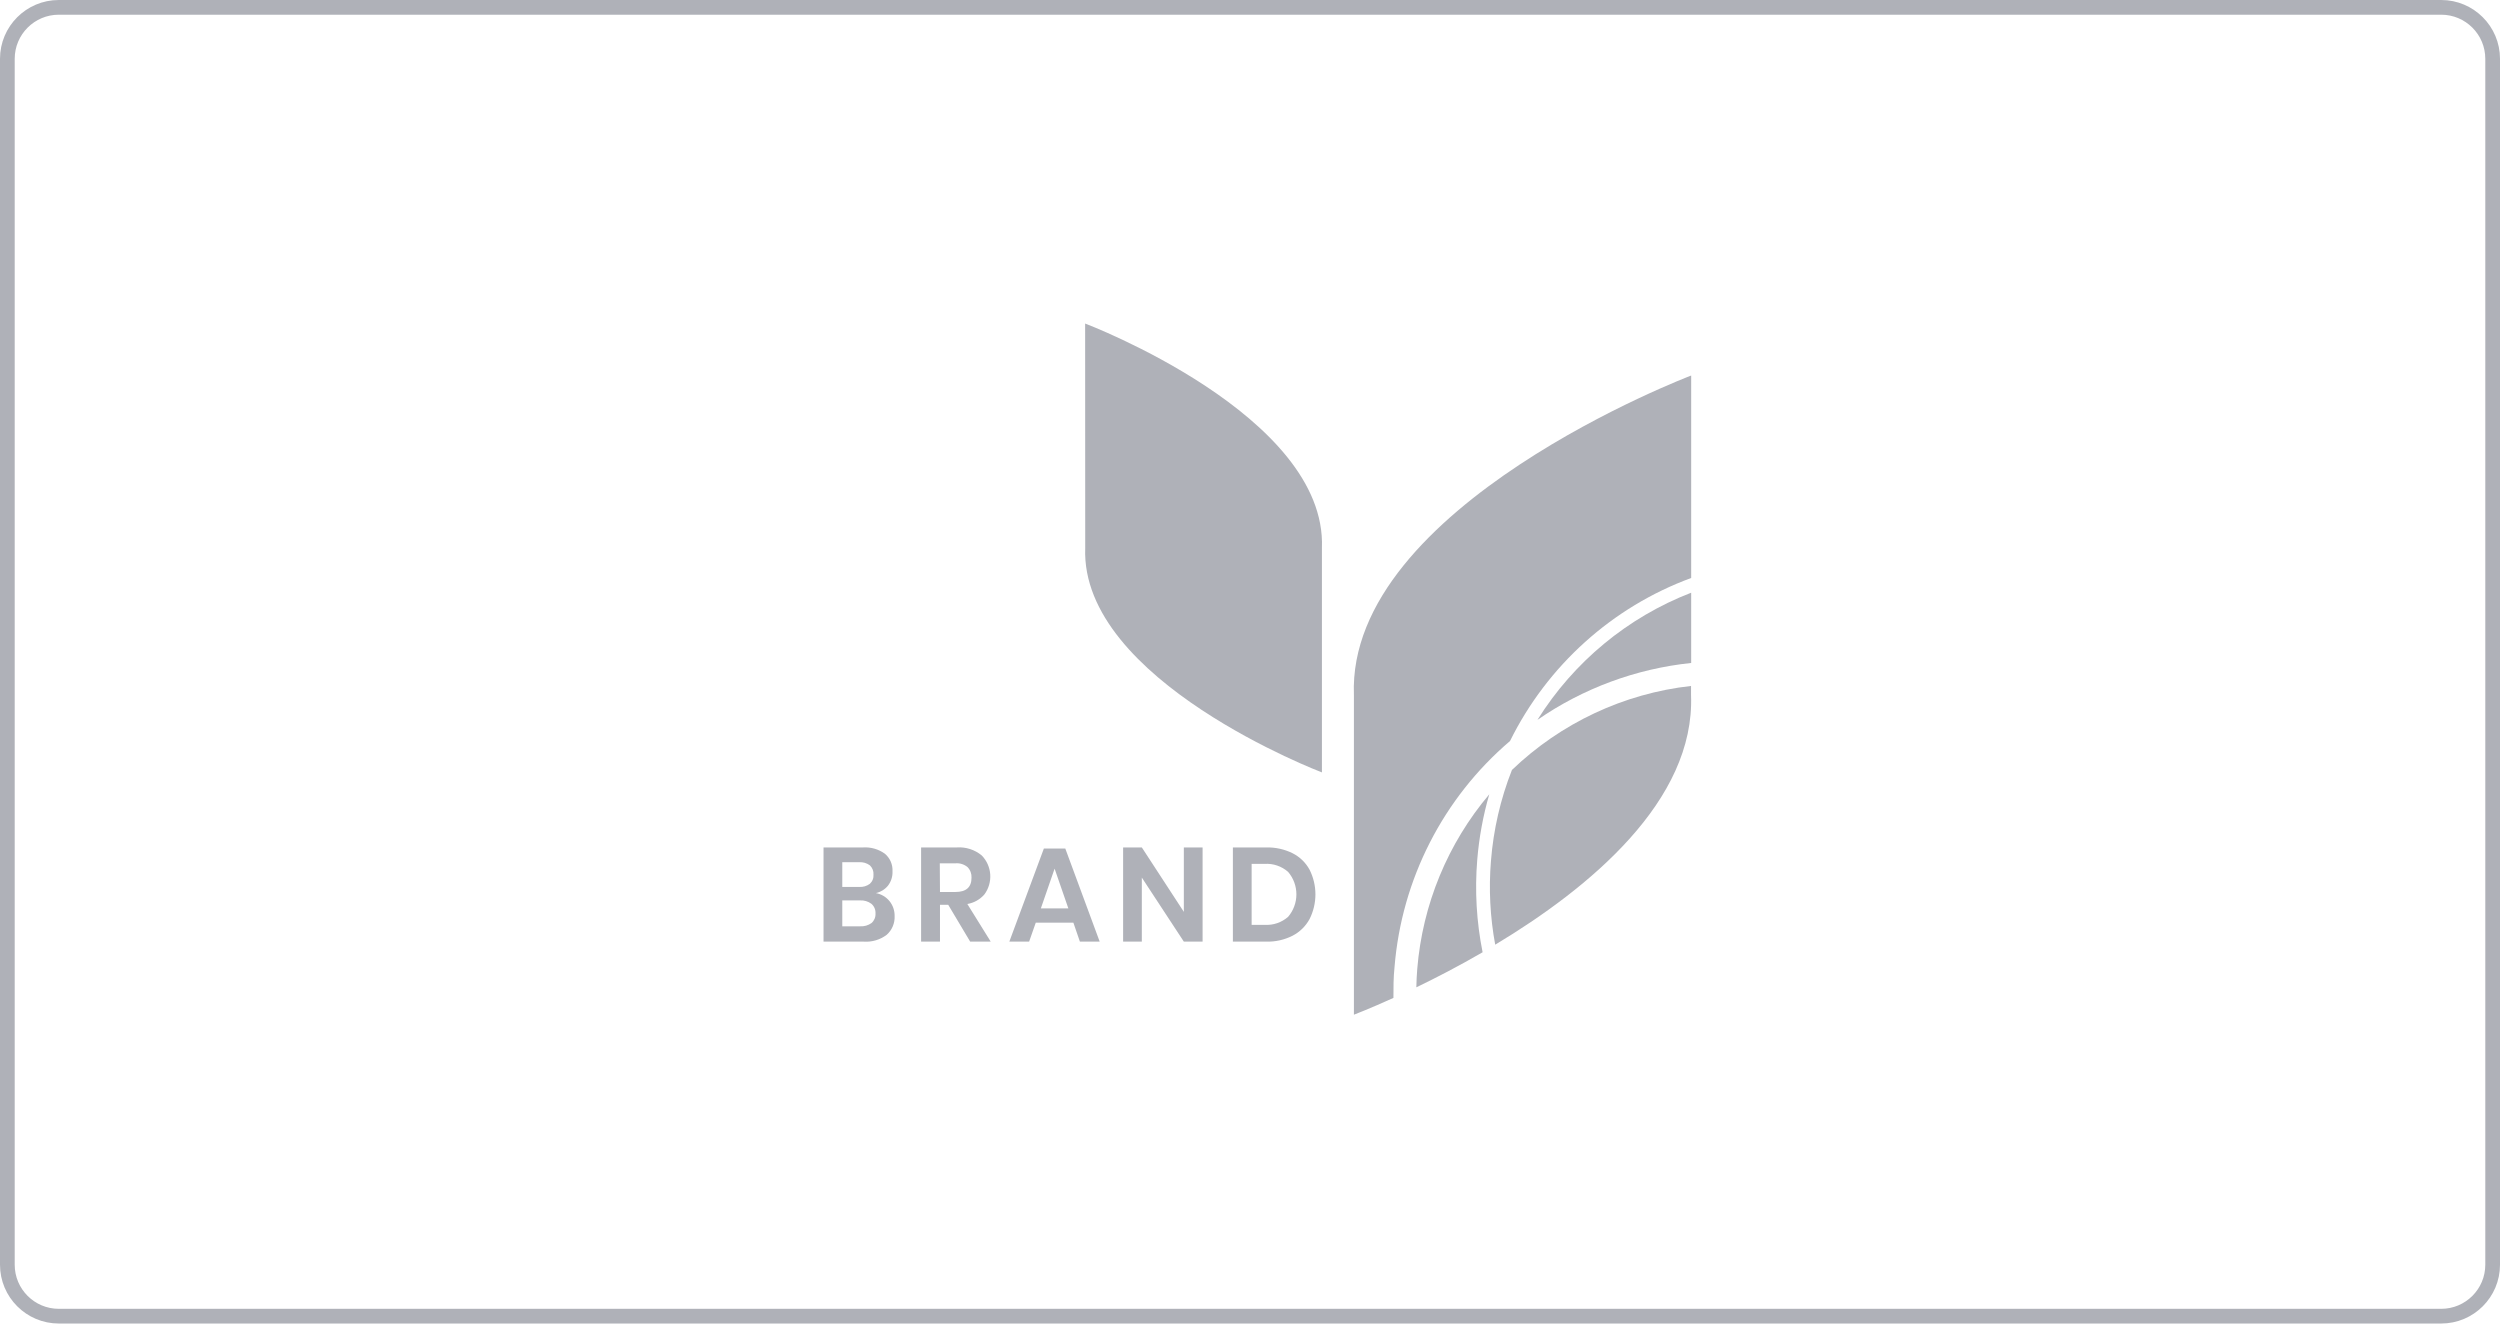
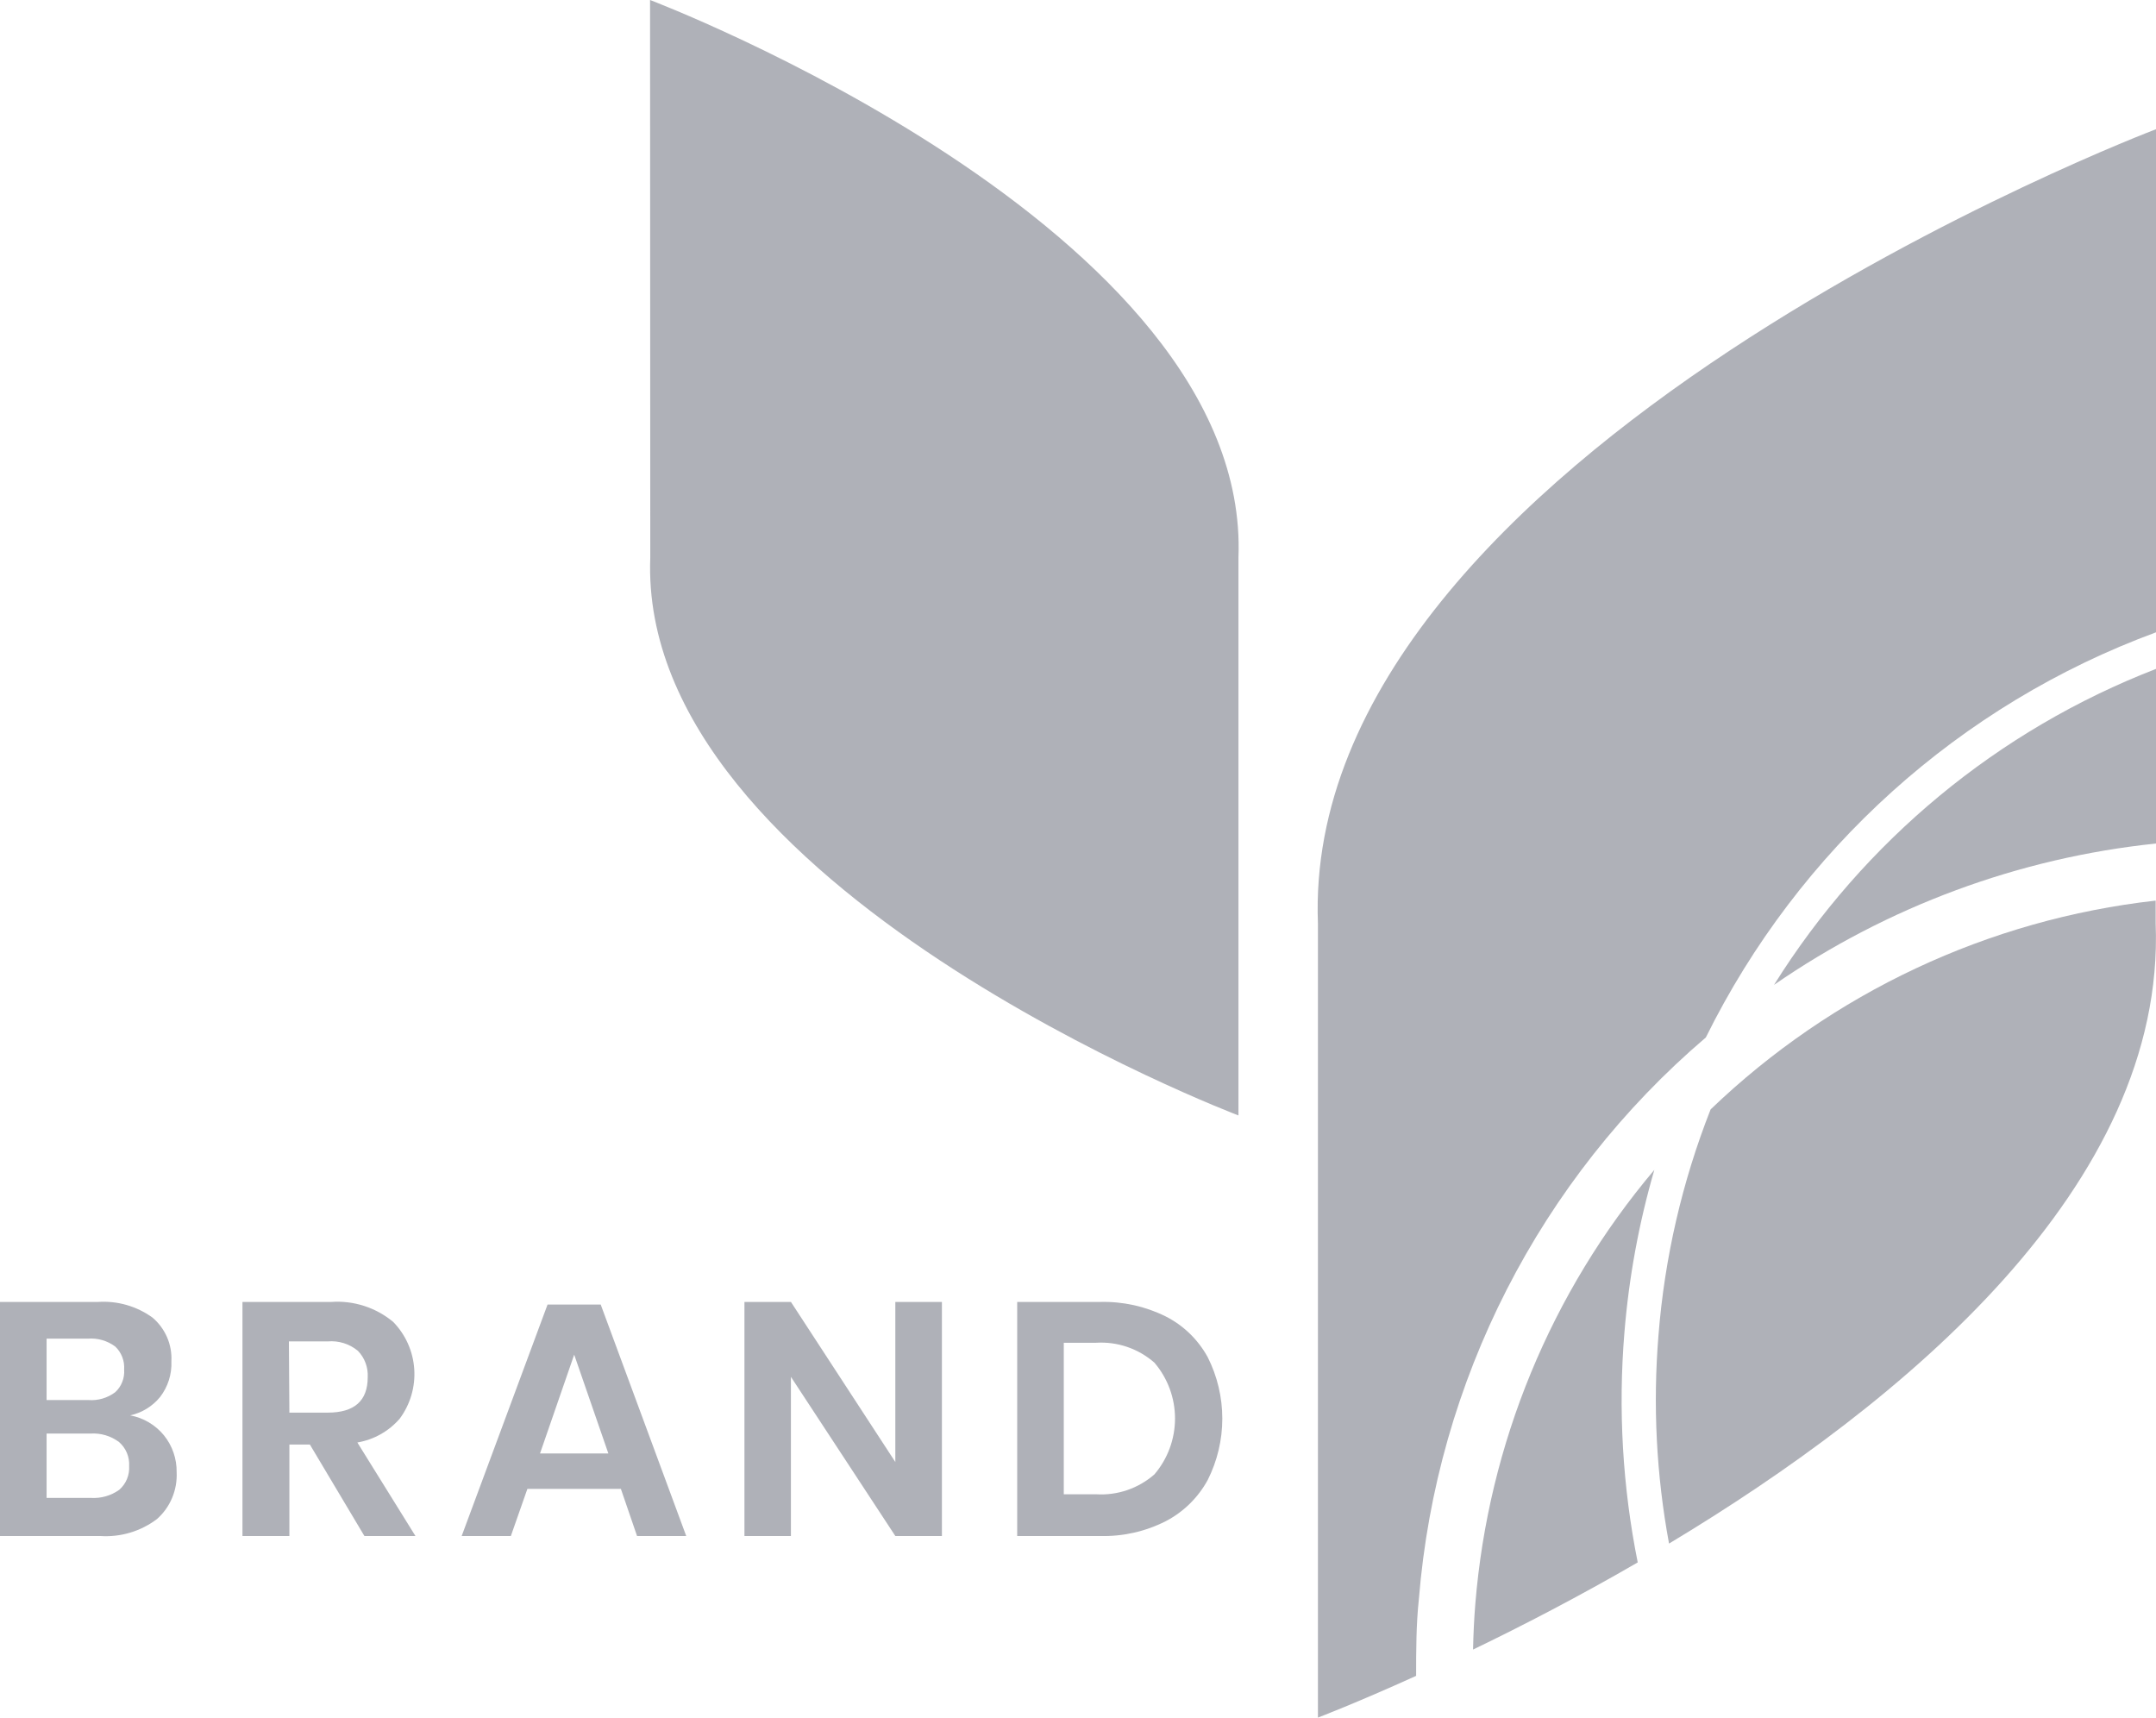
- <svg xmlns="http://www.w3.org/2000/svg" width="170" height="90" viewBox="0 0 170 90" fill="none">
-   <rect x="0.5" y="0.5" width="169" height="89" rx="3.5" stroke="#AFB1B8" />
-   <path d="M60.488 61.278C60.718 61.563 60.84 61.921 60.834 62.288C60.845 62.528 60.803 62.767 60.71 62.988C60.618 63.209 60.477 63.406 60.297 63.565C59.851 63.904 59.298 64.069 58.739 64.031H56V57.626H58.683C59.213 57.591 59.738 57.741 60.17 58.052C60.343 58.197 60.48 58.381 60.571 58.589C60.661 58.797 60.702 59.024 60.69 59.25C60.706 59.603 60.595 59.951 60.379 60.23C60.17 60.484 59.883 60.66 59.562 60.73C59.925 60.797 60.254 60.991 60.488 61.278ZM57.275 60.311H58.422C58.682 60.33 58.941 60.255 59.151 60.098C59.237 60.02 59.304 59.923 59.346 59.814C59.389 59.706 59.406 59.589 59.397 59.472C59.405 59.356 59.387 59.24 59.345 59.132C59.303 59.024 59.238 58.926 59.154 58.846C58.938 58.685 58.671 58.609 58.403 58.631H57.275V60.311ZM59.263 62.767C59.355 62.687 59.427 62.586 59.474 62.474C59.521 62.361 59.542 62.238 59.534 62.116C59.541 61.993 59.52 61.869 59.472 61.755C59.423 61.641 59.35 61.54 59.257 61.459C59.032 61.292 58.756 61.21 58.478 61.228H57.275V62.989H58.493C58.767 63.005 59.039 62.927 59.263 62.767Z" fill="#AFB1B8" />
-   <path d="M65.972 64.031L64.48 61.528H63.919V64.031H62.635V57.626H65.066C65.678 57.583 66.284 57.778 66.758 58.171C67.098 58.518 67.302 58.976 67.336 59.462C67.369 59.948 67.228 60.43 66.939 60.821C66.639 61.166 66.229 61.396 65.779 61.472L67.369 64.031H65.972ZM63.919 60.655H64.969C65.698 60.655 66.063 60.332 66.063 59.685C66.07 59.553 66.05 59.421 66.004 59.297C65.958 59.173 65.887 59.06 65.795 58.965C65.564 58.773 65.268 58.68 64.969 58.706H63.906L63.919 60.655Z" fill="#AFB1B8" />
-   <path d="M72.99 62.742H70.432L69.98 64.031H68.634L70.984 57.698H72.439L74.779 64.031H73.433L72.99 62.742ZM72.648 61.772L71.713 59.069L70.778 61.772H72.648Z" fill="#AFB1B8" />
-   <path d="M81.776 64.031H80.501L77.644 59.676V64.031H76.372V57.626H77.644L80.501 62.007V57.626H81.776V64.031Z" fill="#AFB1B8" />
-   <path d="M89.05 62.498C88.786 62.982 88.385 63.375 87.897 63.628C87.342 63.909 86.726 64.048 86.105 64.031H83.836V57.626H86.105C86.725 57.61 87.34 57.745 87.897 58.021C88.385 58.267 88.787 58.657 89.05 59.138C89.312 59.658 89.449 60.234 89.449 60.818C89.449 61.402 89.312 61.977 89.05 62.498ZM87.591 62.345C87.955 61.919 88.155 61.377 88.155 60.816C88.155 60.255 87.955 59.713 87.591 59.288C87.151 58.902 86.578 58.707 85.996 58.743H85.111V62.889H85.996C86.578 62.926 87.151 62.73 87.591 62.345Z" fill="#AFB1B8" />
-   <path d="M73.789 22C73.789 22 90.24 28.236 89.891 37.26V52.523C89.891 52.523 73.452 46.284 73.795 37.26L73.789 22Z" fill="#AFB1B8" />
-   <path d="M104.547 48.95C107.654 46.803 111.248 45.473 115 45.082V40.304C110.677 41.977 107.01 45.01 104.547 48.95Z" fill="#AFB1B8" />
-   <path d="M102.681 50.389C105.224 45.248 109.633 41.28 115 39.303V25.536C115 25.536 91.571 34.419 92.066 47.269V69C92.066 69 93.11 68.603 94.753 67.858C94.753 67.163 94.753 66.462 94.828 65.758C95.312 59.792 98.137 54.264 102.681 50.389Z" fill="#AFB1B8" />
-   <path d="M100.453 58.462C100.576 56.955 100.85 55.464 101.272 54.012C98.443 57.359 96.73 61.512 96.373 65.887C96.339 66.3 96.32 66.713 96.311 67.138C97.642 66.497 99.191 65.696 100.817 64.754C100.402 62.684 100.279 60.566 100.453 58.462Z" fill="#AFB1B8" />
-   <path d="M101.385 58.54C101.229 60.444 101.326 62.36 101.674 64.238C108.076 60.392 115.268 54.45 114.991 47.269V46.644C110.417 47.157 106.139 49.165 102.812 52.357C102.033 54.335 101.552 56.419 101.385 58.54Z" fill="#AFB1B8" />
+ <svg xmlns="http://www.w3.org/2000/svg" width="59" height="47" viewBox="0 0 59 47" fill="none">
+   <path d="M4.488 39.278C4.718 39.563 4.84 39.921 4.834 40.288C4.845 40.528 4.803 40.767 4.71 40.988C4.618 41.209 4.477 41.406 4.298 41.565C3.851 41.904 3.298 42.069 2.739 42.031H0V35.626H2.683C3.213 35.591 3.738 35.741 4.17 36.052C4.343 36.197 4.48 36.382 4.571 36.59C4.661 36.797 4.702 37.024 4.69 37.25C4.706 37.603 4.595 37.951 4.379 38.23C4.17 38.484 3.883 38.66 3.562 38.73C3.925 38.797 4.254 38.991 4.488 39.278ZM1.275 38.311H2.421C2.682 38.33 2.941 38.255 3.151 38.098C3.237 38.02 3.304 37.923 3.346 37.814C3.389 37.706 3.406 37.589 3.397 37.472C3.405 37.356 3.387 37.24 3.345 37.132C3.303 37.024 3.238 36.926 3.154 36.847C2.938 36.686 2.671 36.609 2.403 36.631H1.275V38.311ZM3.263 40.767C3.355 40.687 3.427 40.587 3.474 40.474C3.521 40.361 3.542 40.239 3.534 40.116C3.541 39.993 3.52 39.869 3.472 39.755C3.423 39.641 3.35 39.54 3.257 39.459C3.032 39.292 2.756 39.21 2.478 39.228H1.275V40.989H2.493C2.767 41.005 3.039 40.927 3.263 40.767Z" fill="#AFB1B8" />
+   <path d="M9.972 42.031L8.48 39.528H7.919V42.031H6.635V35.626H9.066C9.678 35.583 10.284 35.778 10.758 36.171C11.098 36.518 11.303 36.976 11.336 37.462C11.369 37.948 11.228 38.43 10.938 38.821C10.639 39.166 10.229 39.396 9.779 39.472L11.369 42.031H9.972ZM7.919 38.655H8.969C9.698 38.655 10.063 38.332 10.063 37.685C10.07 37.553 10.05 37.421 10.004 37.297C9.958 37.173 9.887 37.06 9.795 36.965C9.564 36.773 9.268 36.68 8.969 36.706H7.906L7.919 38.655Z" fill="#AFB1B8" />
+   <path d="M16.991 40.742H14.432L13.98 42.031H12.634L14.984 35.698H16.439L18.779 42.031H17.433L16.991 40.742ZM16.648 39.772L15.713 37.069L14.778 39.772H16.648Z" fill="#AFB1B8" />
+   <path d="M25.776 42.031H24.501L21.644 37.676V42.031H20.372V35.626H21.644L24.501 40.007V35.626H25.776V42.031Z" fill="#AFB1B8" />
+   <path d="M33.05 40.498C32.786 40.982 32.385 41.375 31.897 41.628C31.342 41.909 30.726 42.048 30.105 42.031H27.836V35.626H30.105C30.725 35.61 31.34 35.745 31.897 36.021C32.385 36.267 32.786 36.657 33.05 37.138C33.312 37.658 33.449 38.234 33.449 38.818C33.449 39.402 33.312 39.977 33.05 40.498ZM31.591 40.345C31.955 39.919 32.155 39.377 32.155 38.816C32.155 38.255 31.955 37.713 31.591 37.288C31.151 36.902 30.578 36.707 29.996 36.743H29.111V40.889H29.996C30.578 40.926 31.151 40.73 31.591 40.345Z" fill="#AFB1B8" />
+   <path d="M17.789 0C17.789 0 34.24 6.236 33.891 15.26V30.523C33.891 30.523 17.452 24.284 17.795 15.26L17.789 0Z" fill="#AFB1B8" />
+   <path d="M48.547 26.95C51.654 24.803 55.248 23.473 59 23.082V18.304C54.677 19.977 51.01 23.01 48.547 26.95Z" fill="#AFB1B8" />
+   <path d="M46.681 28.389C49.224 23.248 53.633 19.28 59 17.303V3.536C59 3.536 35.571 12.419 36.066 25.27V47C36.066 47 37.11 46.603 38.753 45.858C38.753 45.163 38.753 44.462 38.828 43.758C39.312 37.793 42.137 32.264 46.681 28.389Z" fill="#AFB1B8" />
+   <path d="M44.453 36.462C44.576 34.955 44.85 33.464 45.272 32.012C42.443 35.359 40.73 39.512 40.373 43.887C40.339 44.3 40.32 44.713 40.311 45.138C41.642 44.497 43.191 43.696 44.817 42.754C44.402 40.684 44.279 38.566 44.453 36.462Z" fill="#AFB1B8" />
+   <path d="M45.385 36.54C45.229 38.444 45.326 40.36 45.674 42.238C52.075 38.392 59.268 32.45 58.991 25.27V24.644C54.417 25.157 50.139 27.165 46.812 30.357C46.033 32.336 45.552 34.419 45.385 36.54Z" fill="#AFB1B8" />
</svg>
